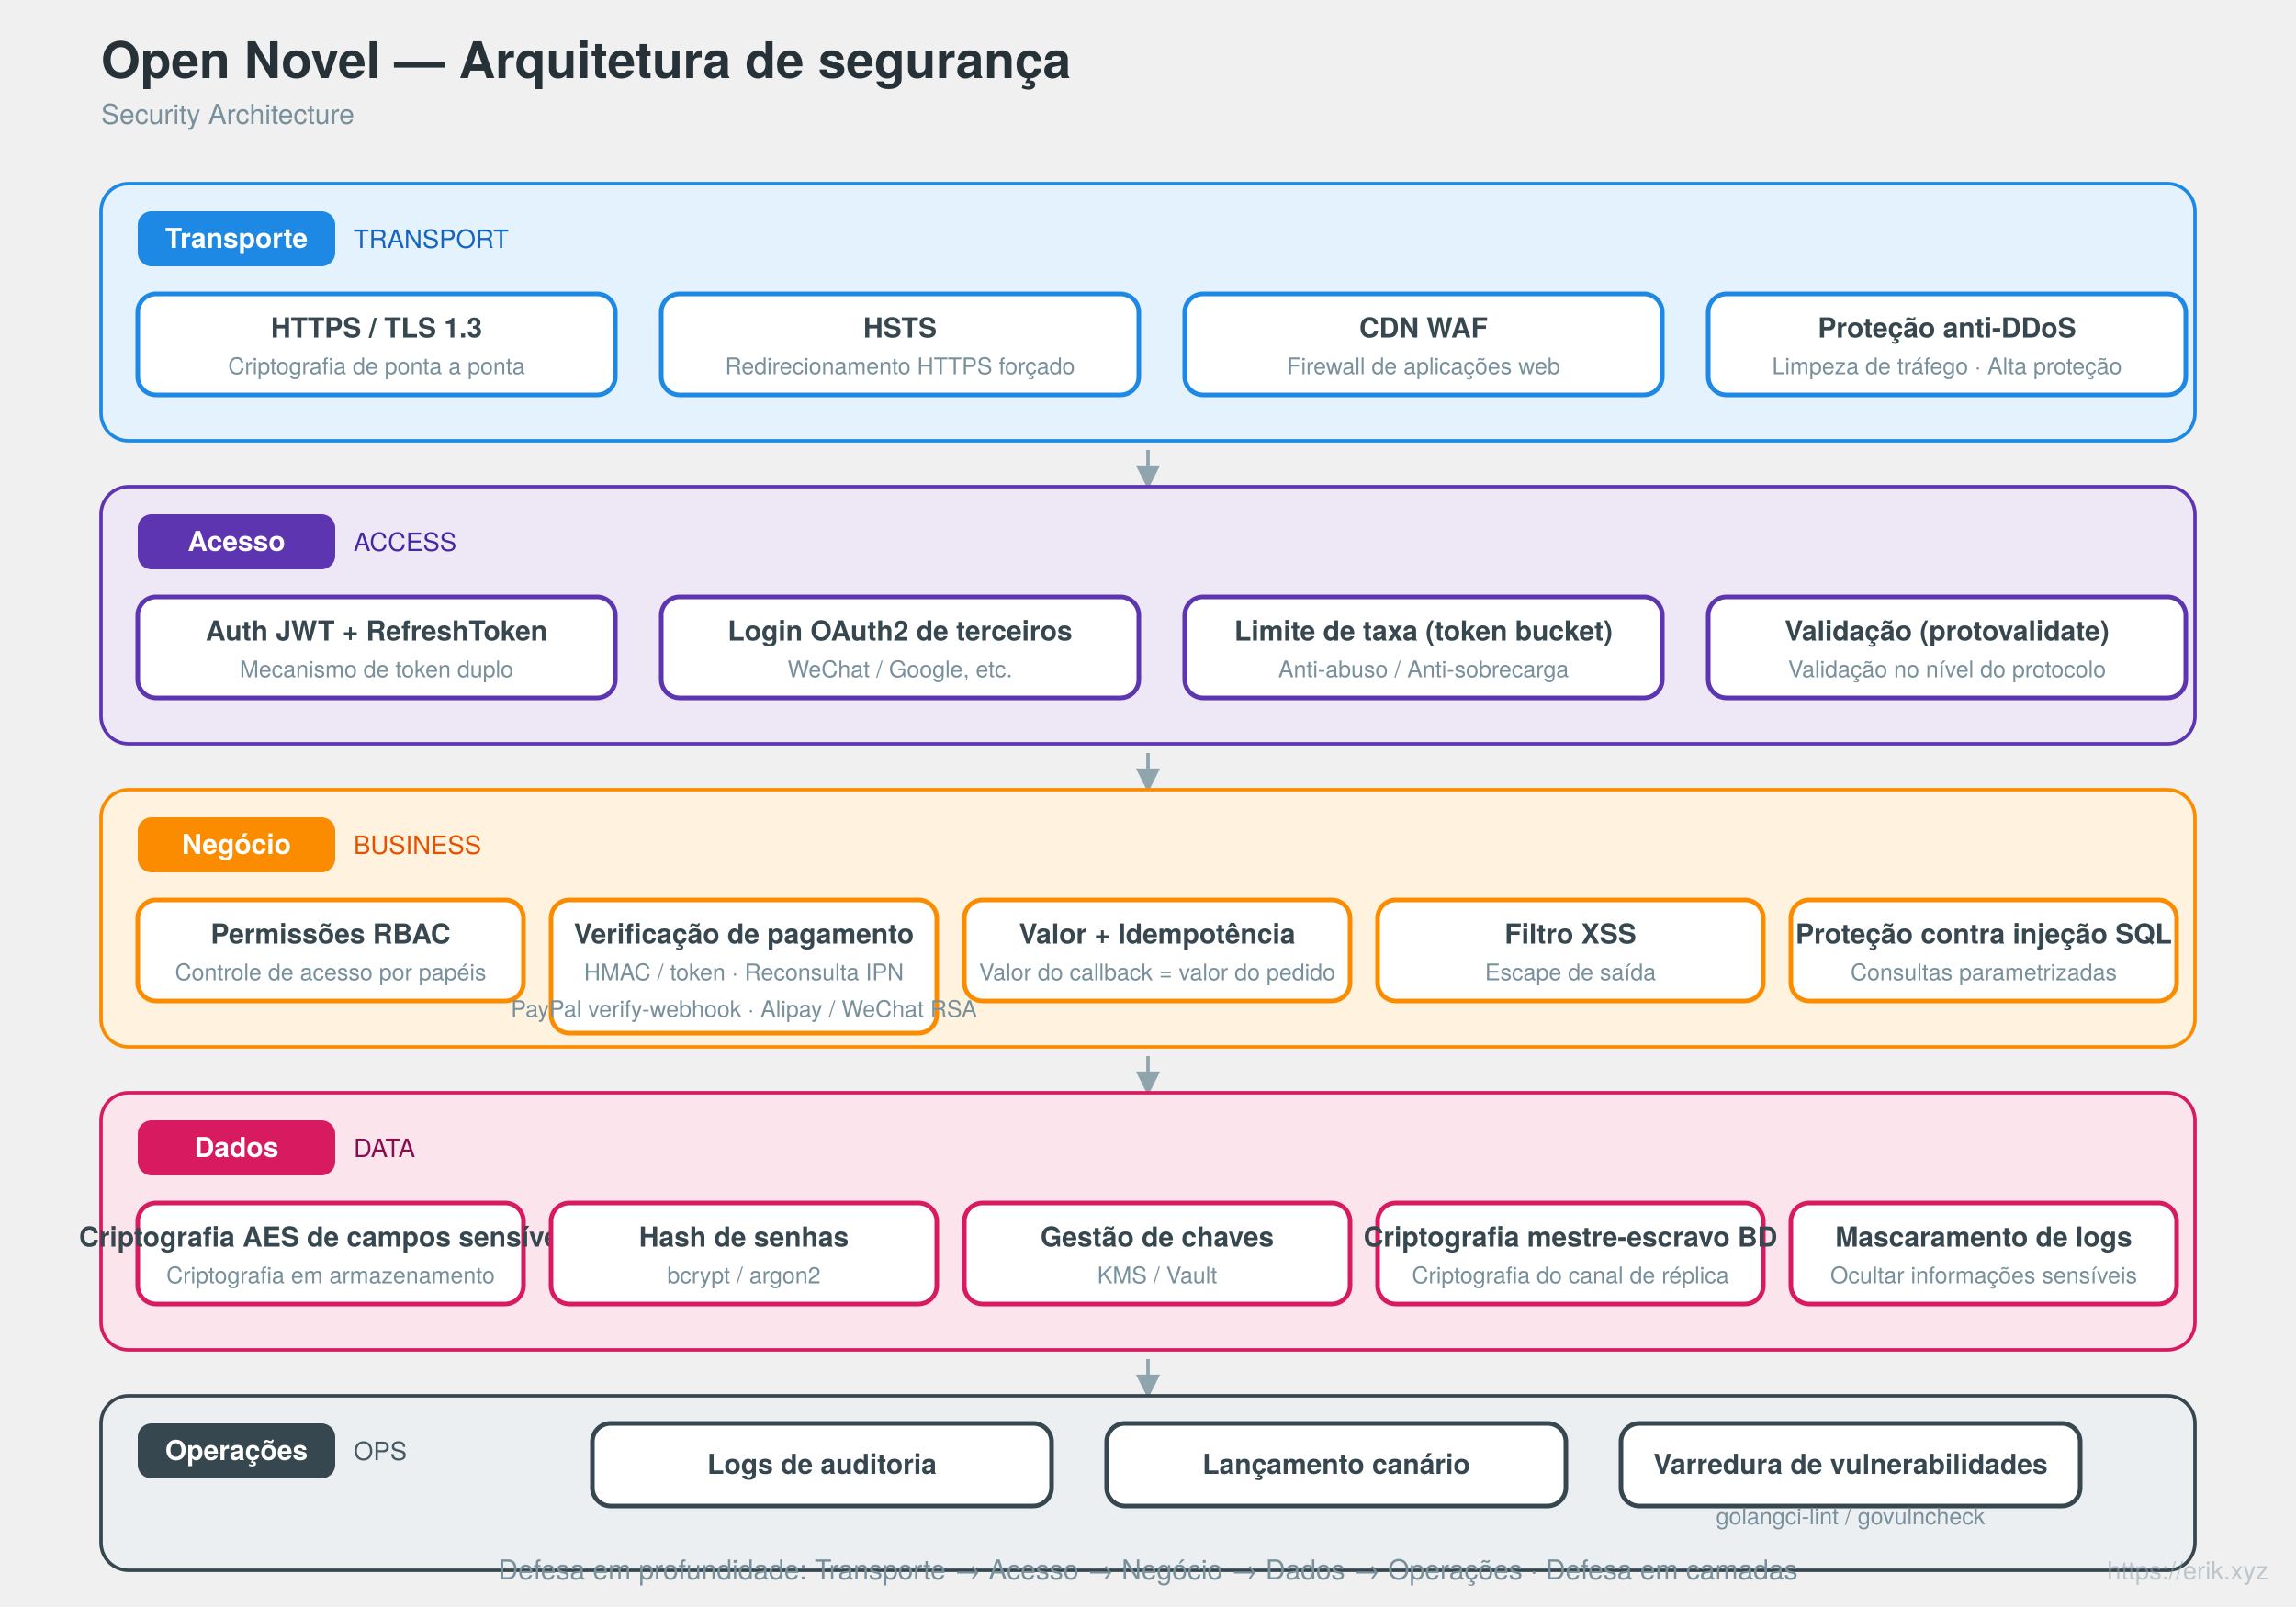
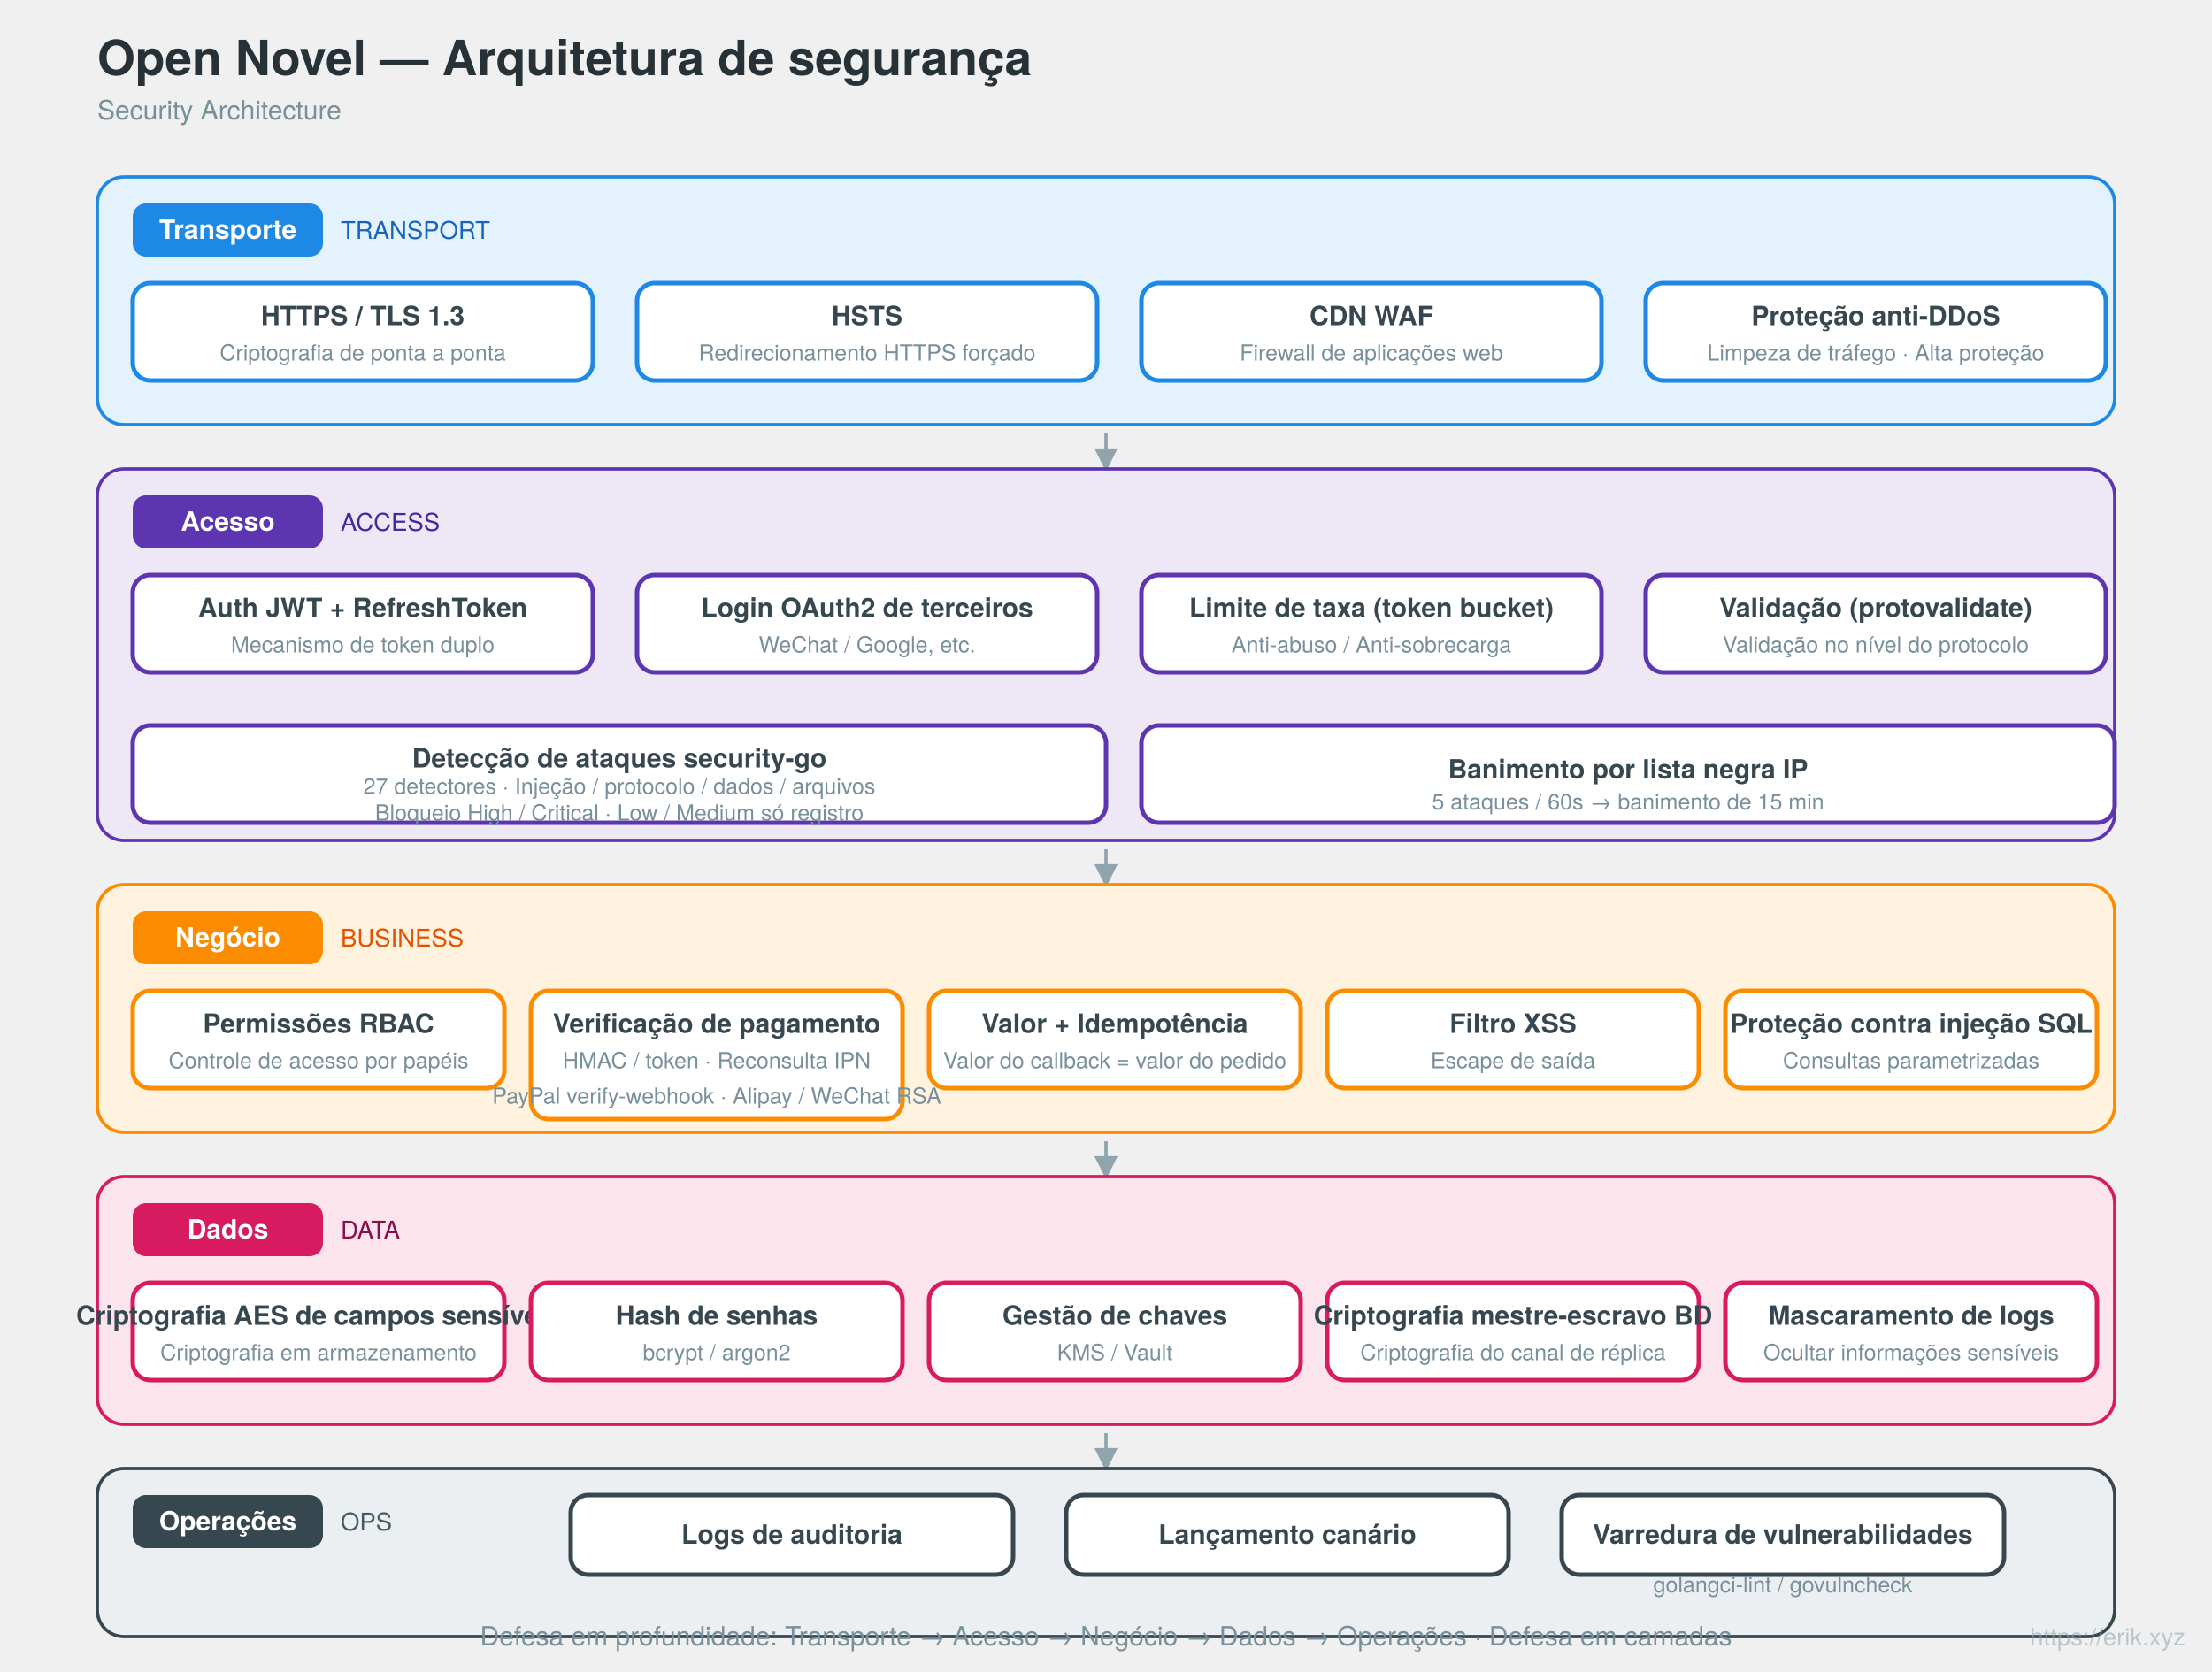
- <svg xmlns="http://www.w3.org/2000/svg" width="1000" height="700" viewBox="0 0 1000 700" font-family="'PingFang SC','Microsoft YaHei','Helvetica Neue',sans-serif">
+ <svg xmlns="http://www.w3.org/2000/svg" width="1000" height="756" viewBox="0 0 1000 756" font-family="'PingFang SC','Microsoft YaHei','Helvetica Neue',sans-serif">
  <defs>
    <marker id="arrow" viewBox="0 0 10 10" refX="5" refY="5" markerWidth="7" markerHeight="7" orient="auto-start-reverse">
      <path d="M 0 0 L 10 5 L 0 10 z" fill="#90a4ae" />
    </marker>
  </defs>
  <text x="44" y="34" font-size="22" font-weight="700" fill="#263238">Open Novel — Arquitetura de segurança</text>
  <text x="44" y="54" font-size="12" fill="#78909c">Security Architecture</text>
  <g>
    <rect x="44" y="80" width="912" height="112" rx="12" fill="#e3f2fd" stroke="#1e88e5" stroke-width="1.5" />
    <rect x="60" y="92" width="86" height="24" rx="6" fill="#1e88e5" />
    <text x="103" y="108" font-size="12" font-weight="600" fill="#ffffff" text-anchor="middle">Transporte</text>
    <text x="154" y="108" font-size="11" fill="#1565c0">TRANSPORT</text>
    <g>
      <rect x="60" y="128" width="208" height="44" rx="8" fill="#ffffff" stroke="#1e88e5" stroke-width="2" />
      <text x="164" y="147" font-size="12" font-weight="600" fill="#37474f" text-anchor="middle">HTTPS / TLS 1.3</text>
      <text x="164" y="163" font-size="10" fill="#78909c" text-anchor="middle">Criptografia de ponta a ponta</text>
    </g>
    <g>
      <rect x="288" y="128" width="208" height="44" rx="8" fill="#ffffff" stroke="#1e88e5" stroke-width="2" />
      <text x="392" y="147" font-size="12" font-weight="600" fill="#37474f" text-anchor="middle">HSTS</text>
      <text x="392" y="163" font-size="10" fill="#78909c" text-anchor="middle">Redirecionamento HTTPS forçado</text>
    </g>
    <g>
      <rect x="516" y="128" width="208" height="44" rx="8" fill="#ffffff" stroke="#1e88e5" stroke-width="2" />
      <text x="620" y="147" font-size="12" font-weight="600" fill="#37474f" text-anchor="middle">CDN WAF</text>
      <text x="620" y="163" font-size="10" fill="#78909c" text-anchor="middle">Firewall de aplicações web</text>
    </g>
    <g>
      <rect x="744" y="128" width="208" height="44" rx="8" fill="#ffffff" stroke="#1e88e5" stroke-width="2" />
      <text x="848" y="147" font-size="12" font-weight="600" fill="#37474f" text-anchor="middle">Proteção anti-DDoS</text>
      <text x="848" y="163" font-size="10" fill="#78909c" text-anchor="middle">Limpeza de tráfego · Alta proteção</text>
    </g>
  </g>
  <line x1="500" y1="196" x2="500" y2="208" stroke="#90a4ae" stroke-width="1.5" marker-end="url(#arrow)" />
  <g>
-     <rect x="44" y="212" width="912" height="112" rx="12" fill="#ede7f6" stroke="#5e35b1" stroke-width="1.5" />
+     <rect x="44" y="212" width="912" height="168" rx="12" fill="#ede7f6" stroke="#5e35b1" stroke-width="1.5" />
    <rect x="60" y="224" width="86" height="24" rx="6" fill="#5e35b1" />
    <text x="103" y="240" font-size="12" font-weight="600" fill="#ffffff" text-anchor="middle">Acesso</text>
    <text x="154" y="240" font-size="11" fill="#4527a0">ACCESS</text>
    <g>
      <rect x="60" y="260" width="208" height="44" rx="8" fill="#ffffff" stroke="#5e35b1" stroke-width="2" />
      <text x="164" y="279" font-size="12" font-weight="600" fill="#37474f" text-anchor="middle">Auth JWT + RefreshToken</text>
      <text x="164" y="295" font-size="10" fill="#78909c" text-anchor="middle">Mecanismo de token duplo</text>
    </g>
    <g>
      <rect x="288" y="260" width="208" height="44" rx="8" fill="#ffffff" stroke="#5e35b1" stroke-width="2" />
      <text x="392" y="279" font-size="12" font-weight="600" fill="#37474f" text-anchor="middle">Login OAuth2 de terceiros</text>
      <text x="392" y="295" font-size="10" fill="#78909c" text-anchor="middle">WeChat / Google, etc.</text>
    </g>
    <g>
      <rect x="516" y="260" width="208" height="44" rx="8" fill="#ffffff" stroke="#5e35b1" stroke-width="2" />
      <text x="620" y="279" font-size="12" font-weight="600" fill="#37474f" text-anchor="middle">Limite de taxa (token bucket)</text>
      <text x="620" y="295" font-size="10" fill="#78909c" text-anchor="middle">Anti-abuso / Anti-sobrecarga</text>
    </g>
    <g>
      <rect x="744" y="260" width="208" height="44" rx="8" fill="#ffffff" stroke="#5e35b1" stroke-width="2" />
      <text x="848" y="279" font-size="12" font-weight="600" fill="#37474f" text-anchor="middle">Validação (protovalidate)</text>
      <text x="848" y="295" font-size="10" fill="#78909c" text-anchor="middle">Validação no nível do protocolo</text>
    </g>
-   </g>
-   <line x1="500" y1="328" x2="500" y2="340" stroke="#90a4ae" stroke-width="1.5" marker-end="url(#arrow)" />
-   <g>
-     <rect x="44" y="344" width="912" height="112" rx="12" fill="#fff3e0" stroke="#fb8c00" stroke-width="1.5" />
-     <rect x="60" y="356" width="86" height="24" rx="6" fill="#fb8c00" />
-     <text x="103" y="372" font-size="12" font-weight="600" fill="#ffffff" text-anchor="middle">Negócio</text>
-     <text x="154" y="372" font-size="11" fill="#e65100">BUSINESS</text>
    <g>
-       <rect x="60" y="392" width="168" height="44" rx="8" fill="#ffffff" stroke="#fb8c00" stroke-width="2" />
-       <text x="144" y="411" font-size="12" font-weight="600" fill="#37474f" text-anchor="middle">Permissões RBAC</text>
-       <text x="144" y="427" font-size="10" fill="#78909c" text-anchor="middle">Controle de acesso por papéis</text>
+       <rect x="60" y="328" width="440" height="44" rx="8" fill="#ffffff" stroke="#5e35b1" stroke-width="2" />
+       <text x="280" y="347" font-size="12" font-weight="600" fill="#37474f" text-anchor="middle">Detecção de ataques security-go</text>
+       <text x="280" y="359" font-size="10" fill="#78909c" text-anchor="middle">27 detectores · Injeção / protocolo / dados / arquivos</text>
+       <text x="280" y="371" font-size="10" fill="#78909c" text-anchor="middle">Bloqueio High / Critical · Low / Medium só registro</text>
    </g>
    <g>
-       <rect x="240" y="392" width="168" height="58" rx="8" fill="#ffffff" stroke="#fb8c00" stroke-width="2" />
-       <text x="324" y="411" font-size="12" font-weight="600" fill="#37474f" text-anchor="middle">Verificação de pagamento</text>
-       <text x="324" y="427" font-size="10" fill="#78909c" text-anchor="middle">HMAC / token · Reconsulta IPN</text>
-       <text x="324" y="443" font-size="10" fill="#78909c" text-anchor="middle">PayPal verify-webhook · Alipay / WeChat RSA</text>
+       <rect x="516" y="328" width="440" height="44" rx="8" fill="#ffffff" stroke="#5e35b1" stroke-width="2" />
+       <text x="736" y="352" font-size="12" font-weight="600" fill="#37474f" text-anchor="middle">Banimento por lista negra IP</text>
+       <text x="736" y="366" font-size="10" fill="#78909c" text-anchor="middle">5 ataques / 60s → banimento de 15 min</text>
+     </g>
+   </g>
+   <line x1="500" y1="384" x2="500" y2="396" stroke="#90a4ae" stroke-width="1.5" marker-end="url(#arrow)" />
+   <g>
+     <rect x="44" y="400" width="912" height="112" rx="12" fill="#fff3e0" stroke="#fb8c00" stroke-width="1.5" />
+     <rect x="60" y="412" width="86" height="24" rx="6" fill="#fb8c00" />
+     <text x="103" y="428" font-size="12" font-weight="600" fill="#ffffff" text-anchor="middle">Negócio</text>
+     <text x="154" y="428" font-size="11" fill="#e65100">BUSINESS</text>
+     <g>
+       <rect x="60" y="448" width="168" height="44" rx="8" fill="#ffffff" stroke="#fb8c00" stroke-width="2" />
+       <text x="144" y="467" font-size="12" font-weight="600" fill="#37474f" text-anchor="middle">Permissões RBAC</text>
+       <text x="144" y="483" font-size="10" fill="#78909c" text-anchor="middle">Controle de acesso por papéis</text>
    </g>
    <g>
-       <rect x="420" y="392" width="168" height="44" rx="8" fill="#ffffff" stroke="#fb8c00" stroke-width="2" />
-       <text x="504" y="411" font-size="12" font-weight="600" fill="#37474f" text-anchor="middle">Valor + Idempotência</text>
-       <text x="504" y="427" font-size="10" fill="#78909c" text-anchor="middle">Valor do callback = valor do pedido</text>
+       <rect x="240" y="448" width="168" height="58" rx="8" fill="#ffffff" stroke="#fb8c00" stroke-width="2" />
+       <text x="324" y="467" font-size="12" font-weight="600" fill="#37474f" text-anchor="middle">Verificação de pagamento</text>
+       <text x="324" y="483" font-size="10" fill="#78909c" text-anchor="middle">HMAC / token · Reconsulta IPN</text>
+       <text x="324" y="499" font-size="10" fill="#78909c" text-anchor="middle">PayPal verify-webhook · Alipay / WeChat RSA</text>
    </g>
    <g>
-       <rect x="600" y="392" width="168" height="44" rx="8" fill="#ffffff" stroke="#fb8c00" stroke-width="2" />
-       <text x="684" y="411" font-size="12" font-weight="600" fill="#37474f" text-anchor="middle">Filtro XSS</text>
-       <text x="684" y="427" font-size="10" fill="#78909c" text-anchor="middle">Escape de saída</text>
+       <rect x="420" y="448" width="168" height="44" rx="8" fill="#ffffff" stroke="#fb8c00" stroke-width="2" />
+       <text x="504" y="467" font-size="12" font-weight="600" fill="#37474f" text-anchor="middle">Valor + Idempotência</text>
+       <text x="504" y="483" font-size="10" fill="#78909c" text-anchor="middle">Valor do callback = valor do pedido</text>
    </g>
    <g>
-       <rect x="780" y="392" width="168" height="44" rx="8" fill="#ffffff" stroke="#fb8c00" stroke-width="2" />
-       <text x="864" y="411" font-size="12" font-weight="600" fill="#37474f" text-anchor="middle">Proteção contra injeção SQL</text>
-       <text x="864" y="427" font-size="10" fill="#78909c" text-anchor="middle">Consultas parametrizadas</text>
+       <rect x="600" y="448" width="168" height="44" rx="8" fill="#ffffff" stroke="#fb8c00" stroke-width="2" />
+       <text x="684" y="467" font-size="12" font-weight="600" fill="#37474f" text-anchor="middle">Filtro XSS</text>
+       <text x="684" y="483" font-size="10" fill="#78909c" text-anchor="middle">Escape de saída</text>
+     </g>
+     <g>
+       <rect x="780" y="448" width="168" height="44" rx="8" fill="#ffffff" stroke="#fb8c00" stroke-width="2" />
+       <text x="864" y="467" font-size="12" font-weight="600" fill="#37474f" text-anchor="middle">Proteção contra injeção SQL</text>
+       <text x="864" y="483" font-size="10" fill="#78909c" text-anchor="middle">Consultas parametrizadas</text>
    </g>
  </g>
-   <line x1="500" y1="460" x2="500" y2="472" stroke="#90a4ae" stroke-width="1.5" marker-end="url(#arrow)" />
+   <line x1="500" y1="516" x2="500" y2="528" stroke="#90a4ae" stroke-width="1.5" marker-end="url(#arrow)" />
  <g>
-     <rect x="44" y="476" width="912" height="112" rx="12" fill="#fce4ec" stroke="#d81b60" stroke-width="1.5" />
-     <rect x="60" y="488" width="86" height="24" rx="6" fill="#d81b60" />
-     <text x="103" y="504" font-size="12" font-weight="600" fill="#ffffff" text-anchor="middle">Dados</text>
-     <text x="154" y="504" font-size="11" fill="#880e4f">DATA</text>
+     <rect x="44" y="532" width="912" height="112" rx="12" fill="#fce4ec" stroke="#d81b60" stroke-width="1.5" />
+     <rect x="60" y="544" width="86" height="24" rx="6" fill="#d81b60" />
+     <text x="103" y="560" font-size="12" font-weight="600" fill="#ffffff" text-anchor="middle">Dados</text>
+     <text x="154" y="560" font-size="11" fill="#880e4f">DATA</text>
    <g>
-       <rect x="60" y="524" width="168" height="44" rx="8" fill="#ffffff" stroke="#d81b60" stroke-width="2" />
-       <text x="144" y="543" font-size="12" font-weight="600" fill="#37474f" text-anchor="middle">Criptografia AES de campos sensíveis</text>
-       <text x="144" y="559" font-size="10" fill="#78909c" text-anchor="middle">Criptografia em armazenamento</text>
+       <rect x="60" y="580" width="168" height="44" rx="8" fill="#ffffff" stroke="#d81b60" stroke-width="2" />
+       <text x="144" y="599" font-size="12" font-weight="600" fill="#37474f" text-anchor="middle">Criptografia AES de campos sensíveis</text>
+       <text x="144" y="615" font-size="10" fill="#78909c" text-anchor="middle">Criptografia em armazenamento</text>
    </g>
    <g>
-       <rect x="240" y="524" width="168" height="44" rx="8" fill="#ffffff" stroke="#d81b60" stroke-width="2" />
-       <text x="324" y="543" font-size="12" font-weight="600" fill="#37474f" text-anchor="middle">Hash de senhas</text>
-       <text x="324" y="559" font-size="10" fill="#78909c" text-anchor="middle">bcrypt / argon2</text>
+       <rect x="240" y="580" width="168" height="44" rx="8" fill="#ffffff" stroke="#d81b60" stroke-width="2" />
+       <text x="324" y="599" font-size="12" font-weight="600" fill="#37474f" text-anchor="middle">Hash de senhas</text>
+       <text x="324" y="615" font-size="10" fill="#78909c" text-anchor="middle">bcrypt / argon2</text>
    </g>
    <g>
-       <rect x="420" y="524" width="168" height="44" rx="8" fill="#ffffff" stroke="#d81b60" stroke-width="2" />
-       <text x="504" y="543" font-size="12" font-weight="600" fill="#37474f" text-anchor="middle">Gestão de chaves</text>
-       <text x="504" y="559" font-size="10" fill="#78909c" text-anchor="middle">KMS / Vault</text>
+       <rect x="420" y="580" width="168" height="44" rx="8" fill="#ffffff" stroke="#d81b60" stroke-width="2" />
+       <text x="504" y="599" font-size="12" font-weight="600" fill="#37474f" text-anchor="middle">Gestão de chaves</text>
+       <text x="504" y="615" font-size="10" fill="#78909c" text-anchor="middle">KMS / Vault</text>
    </g>
    <g>
-       <rect x="600" y="524" width="168" height="44" rx="8" fill="#ffffff" stroke="#d81b60" stroke-width="2" />
-       <text x="684" y="543" font-size="12" font-weight="600" fill="#37474f" text-anchor="middle">Criptografia mestre-escravo BD</text>
-       <text x="684" y="559" font-size="10" fill="#78909c" text-anchor="middle">Criptografia do canal de réplica</text>
+       <rect x="600" y="580" width="168" height="44" rx="8" fill="#ffffff" stroke="#d81b60" stroke-width="2" />
+       <text x="684" y="599" font-size="12" font-weight="600" fill="#37474f" text-anchor="middle">Criptografia mestre-escravo BD</text>
+       <text x="684" y="615" font-size="10" fill="#78909c" text-anchor="middle">Criptografia do canal de réplica</text>
    </g>
    <g>
-       <rect x="780" y="524" width="168" height="44" rx="8" fill="#ffffff" stroke="#d81b60" stroke-width="2" />
-       <text x="864" y="543" font-size="12" font-weight="600" fill="#37474f" text-anchor="middle">Mascaramento de logs</text>
-       <text x="864" y="559" font-size="10" fill="#78909c" text-anchor="middle">Ocultar informações sensíveis</text>
+       <rect x="780" y="580" width="168" height="44" rx="8" fill="#ffffff" stroke="#d81b60" stroke-width="2" />
+       <text x="864" y="599" font-size="12" font-weight="600" fill="#37474f" text-anchor="middle">Mascaramento de logs</text>
+       <text x="864" y="615" font-size="10" fill="#78909c" text-anchor="middle">Ocultar informações sensíveis</text>
    </g>
  </g>
-   <line x1="500" y1="592" x2="500" y2="604" stroke="#90a4ae" stroke-width="1.5" marker-end="url(#arrow)" />
+   <line x1="500" y1="648" x2="500" y2="660" stroke="#90a4ae" stroke-width="1.5" marker-end="url(#arrow)" />
  <g>
-     <rect x="44" y="608" width="912" height="76" rx="12" fill="#eceff1" stroke="#37474f" stroke-width="1.5" />
-     <rect x="60" y="620" width="86" height="24" rx="6" fill="#37474f" />
-     <text x="103" y="636" font-size="12" font-weight="600" fill="#ffffff" text-anchor="middle">Operações</text>
-     <text x="154" y="636" font-size="11" fill="#455a64">OPS</text>
+     <rect x="44" y="664" width="912" height="76" rx="12" fill="#eceff1" stroke="#37474f" stroke-width="1.5" />
+     <rect x="60" y="676" width="86" height="24" rx="6" fill="#37474f" />
+     <text x="103" y="692" font-size="12" font-weight="600" fill="#ffffff" text-anchor="middle">Operações</text>
+     <text x="154" y="692" font-size="11" fill="#455a64">OPS</text>
    <g>
-       <rect x="258" y="620" width="200" height="36" rx="8" fill="#ffffff" stroke="#37474f" stroke-width="2" />
-       <text x="358" y="642" font-size="12" font-weight="600" fill="#37474f" text-anchor="middle">Logs de auditoria</text>
+       <rect x="258" y="676" width="200" height="36" rx="8" fill="#ffffff" stroke="#37474f" stroke-width="2" />
+       <text x="358" y="698" font-size="12" font-weight="600" fill="#37474f" text-anchor="middle">Logs de auditoria</text>
    </g>
    <g>
-       <rect x="482" y="620" width="200" height="36" rx="8" fill="#ffffff" stroke="#37474f" stroke-width="2" />
-       <text x="582" y="642" font-size="12" font-weight="600" fill="#37474f" text-anchor="middle">Lançamento canário</text>
+       <rect x="482" y="676" width="200" height="36" rx="8" fill="#ffffff" stroke="#37474f" stroke-width="2" />
+       <text x="582" y="698" font-size="12" font-weight="600" fill="#37474f" text-anchor="middle">Lançamento canário</text>
    </g>
    <g>
-       <rect x="706" y="620" width="200" height="36" rx="8" fill="#ffffff" stroke="#37474f" stroke-width="2" />
-       <text x="806" y="642" font-size="12" font-weight="600" fill="#37474f" text-anchor="middle">Varredura de vulnerabilidades</text>
+       <rect x="706" y="676" width="200" height="36" rx="8" fill="#ffffff" stroke="#37474f" stroke-width="2" />
+       <text x="806" y="698" font-size="12" font-weight="600" fill="#37474f" text-anchor="middle">Varredura de vulnerabilidades</text>
    </g>
-     <text x="806" y="664" font-size="10" fill="#78909c" text-anchor="middle">golangci-lint / govulncheck</text>
+     <text x="806" y="720" font-size="10" fill="#78909c" text-anchor="middle">golangci-lint / govulncheck</text>
  </g>
-   <text x="500" y="688" font-size="12" fill="#78909c" text-anchor="middle">Defesa em profundidade: Transporte → Acesso → Negócio → Dados → Operações · Defesa em camadas</text>
-   <text x="988" y="688" font-size="11" fill="#90a4ae" opacity="0.55" text-anchor="end">https://erik.xyz</text>
+   <text x="500" y="744" font-size="12" fill="#78909c" text-anchor="middle">Defesa em profundidade: Transporte → Acesso → Negócio → Dados → Operações · Defesa em camadas</text>
+   <text x="988" y="744" font-size="11" fill="#90a4ae" opacity="0.55" text-anchor="end">https://erik.xyz</text>
</svg>
